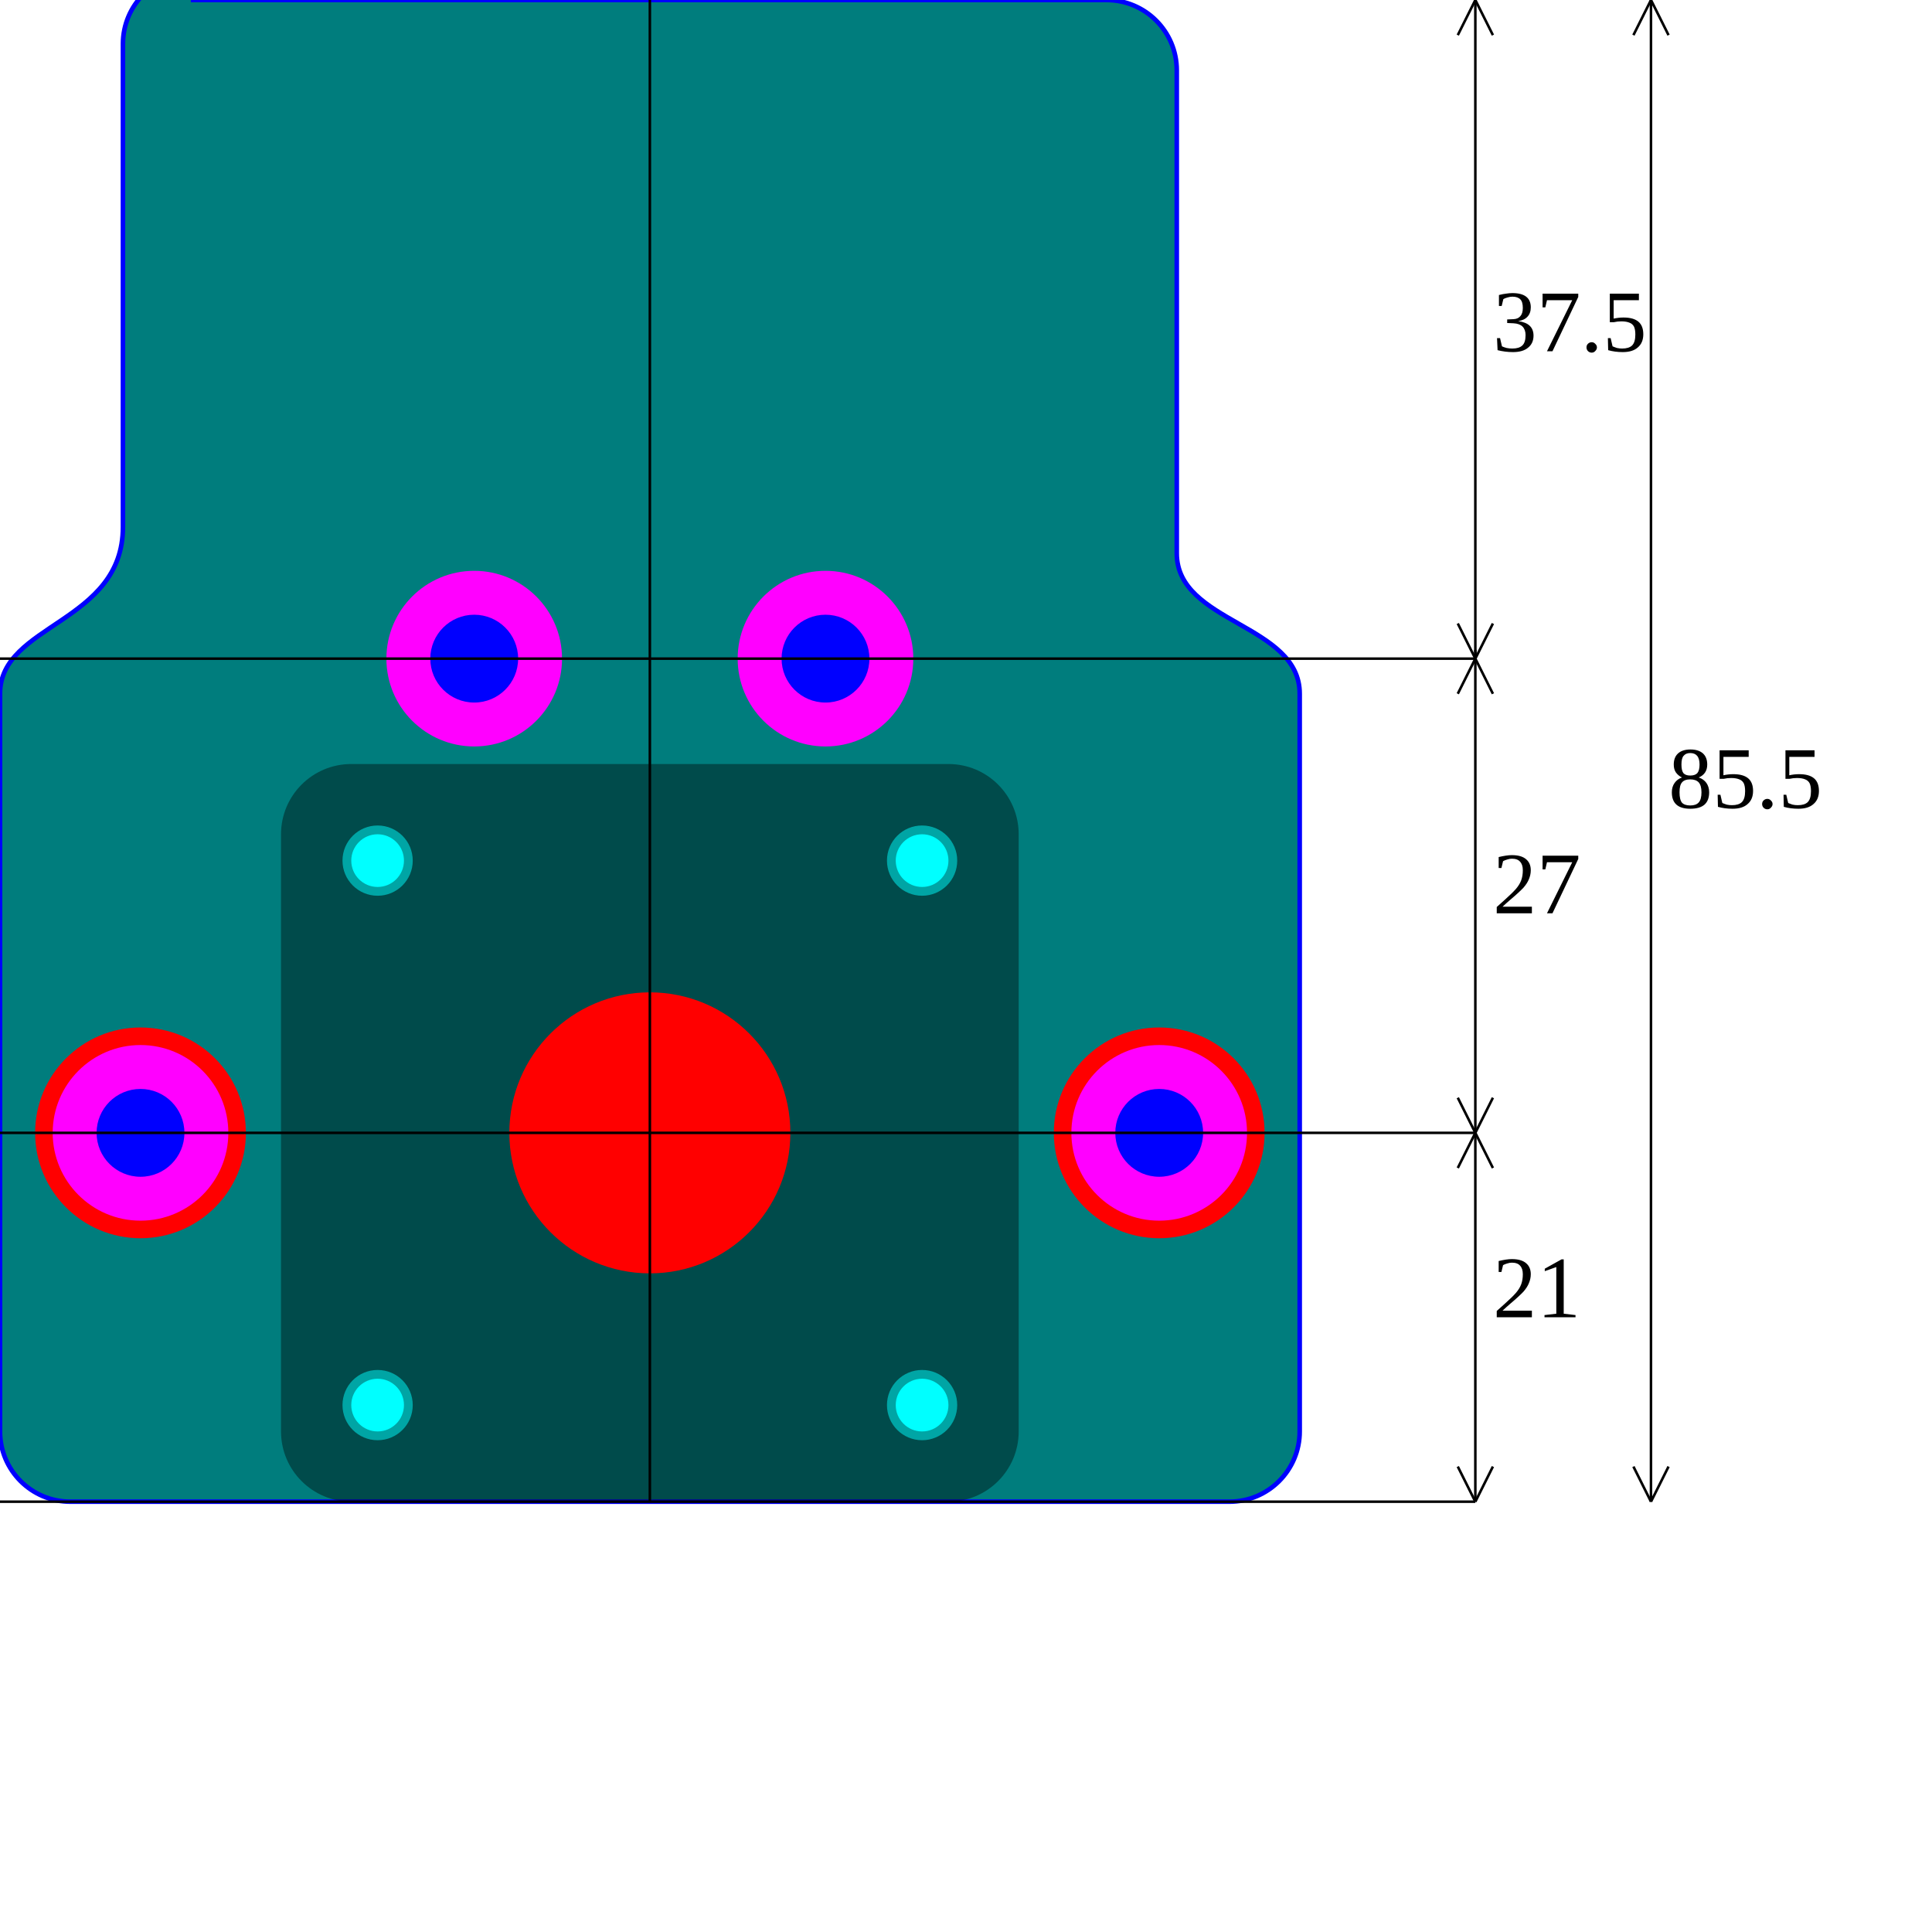
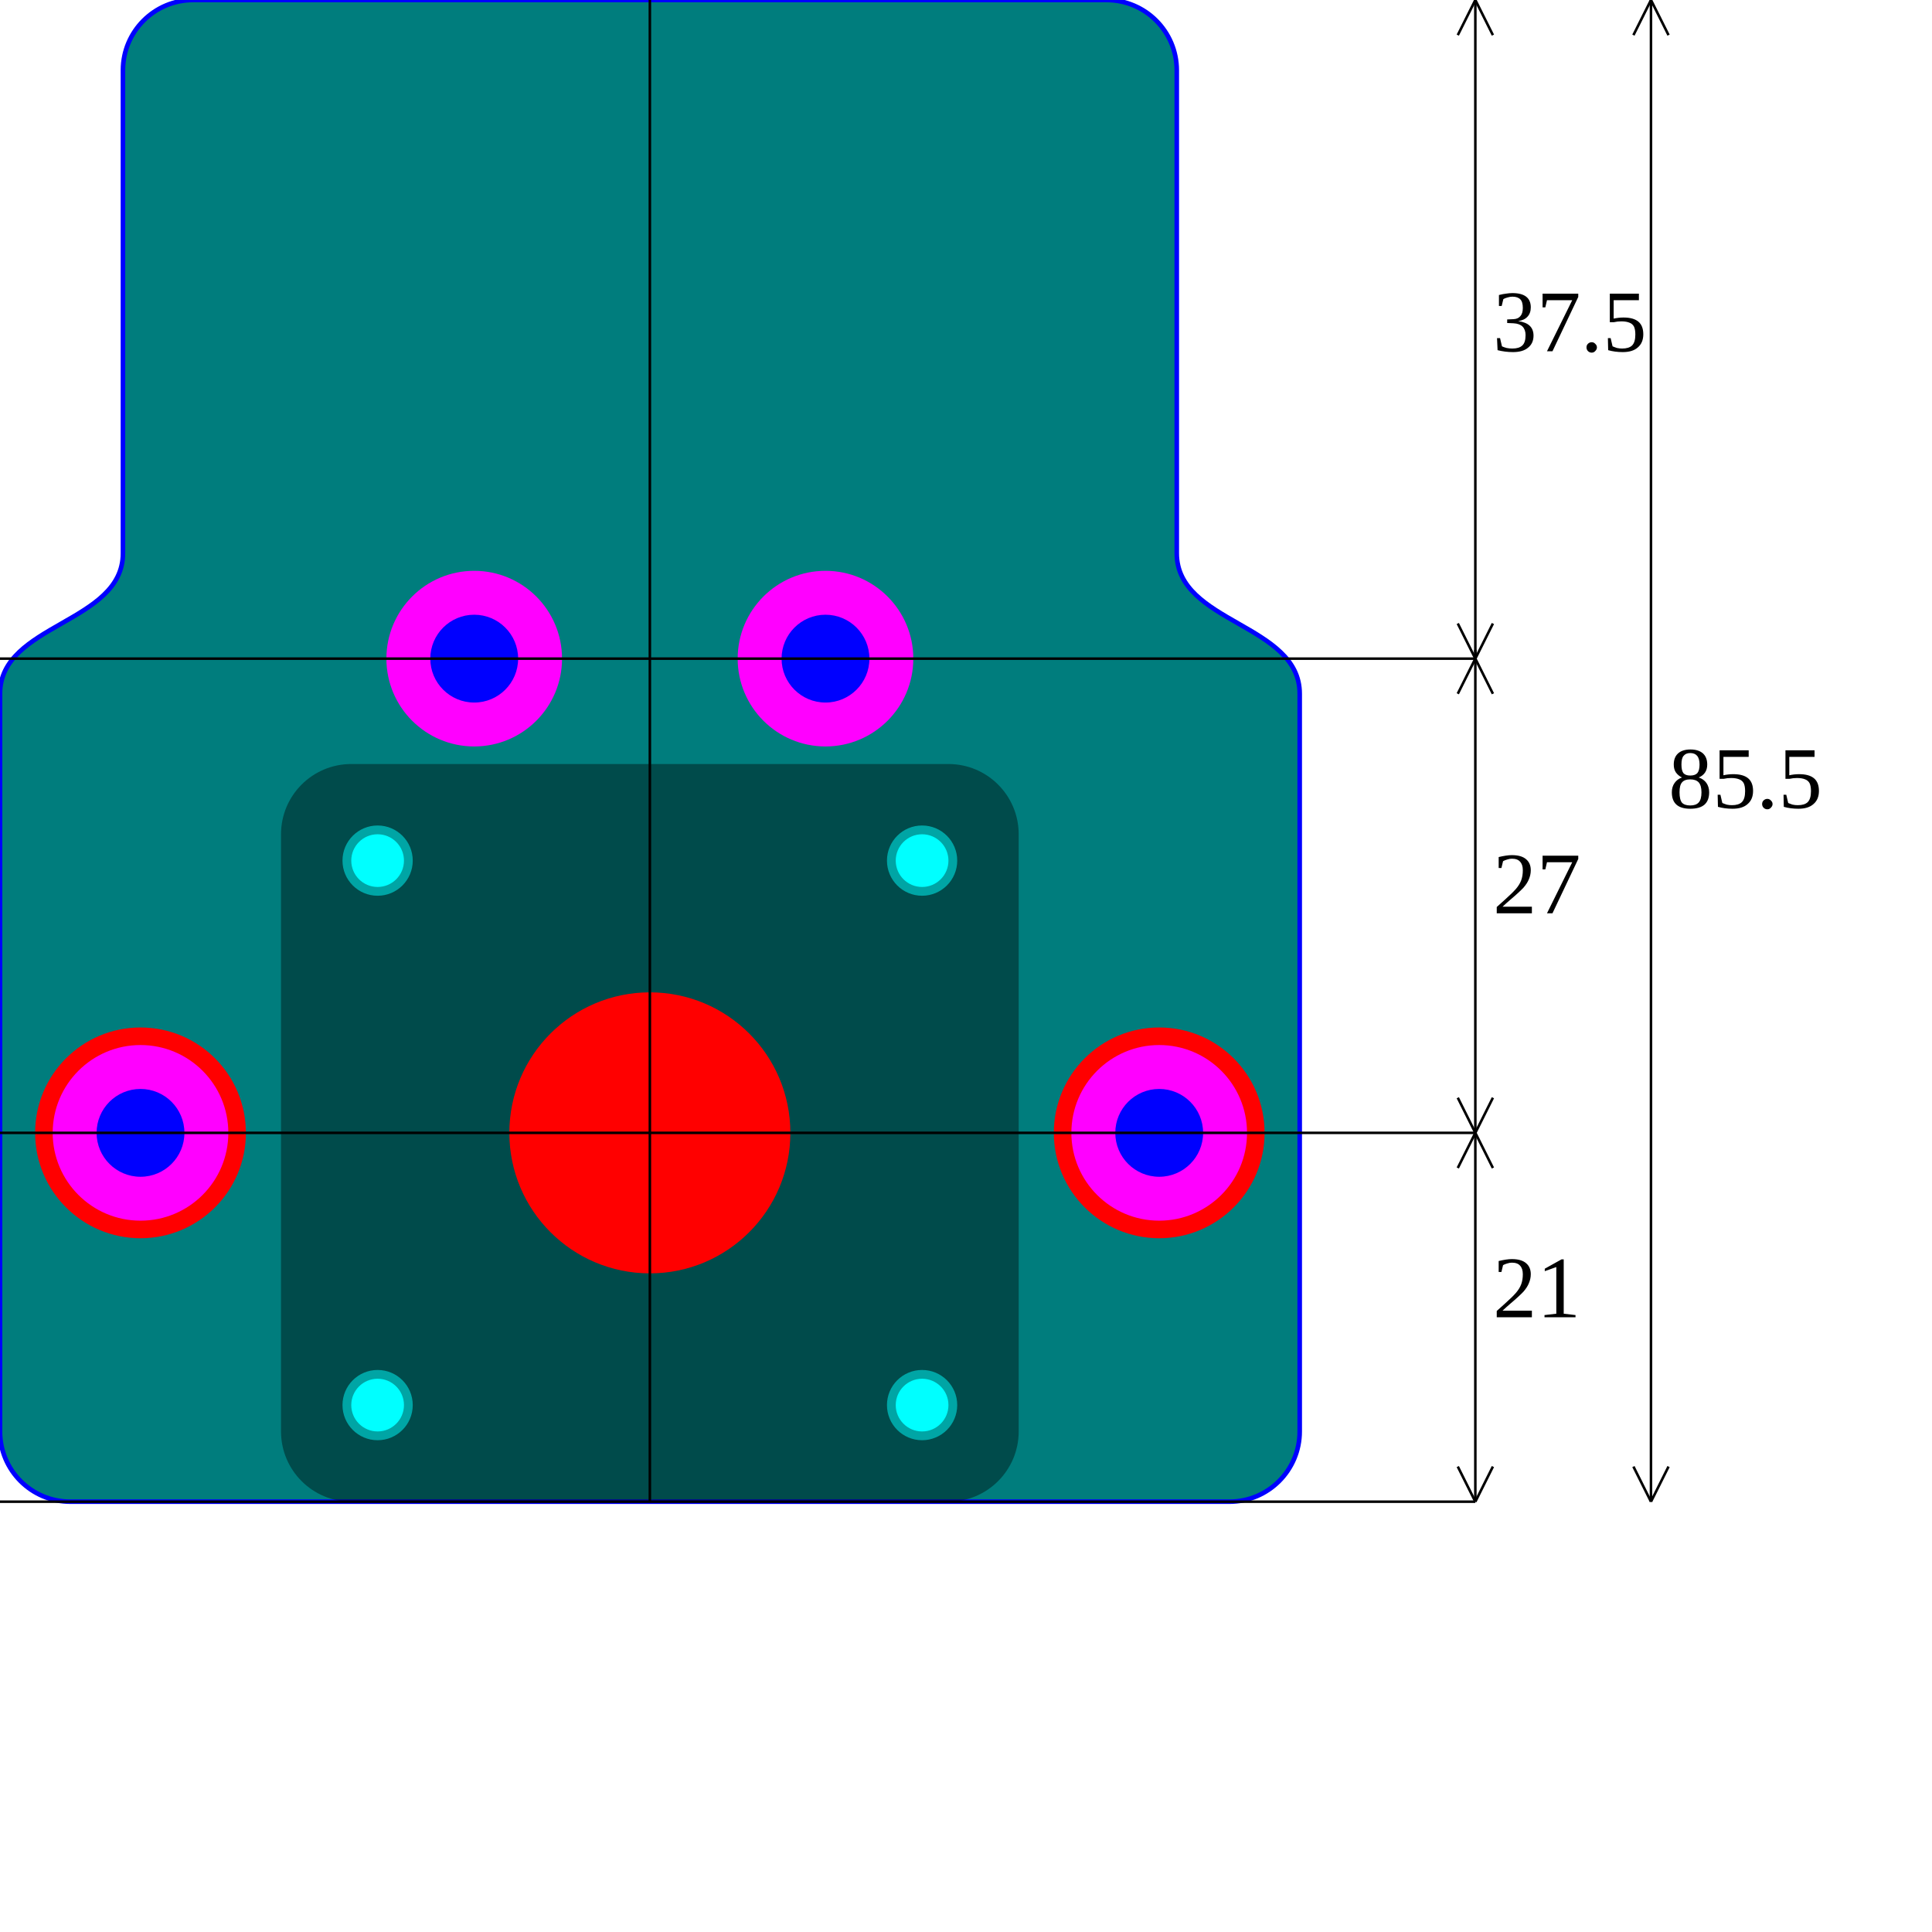
- <svg xmlns="http://www.w3.org/2000/svg" width="110mm" height="110mm" viewBox="0 0 110 110" version="1.1" id="horozontal-sides">
+ <svg xmlns="http://www.w3.org/2000/svg" width="110mm" height="110mm" viewBox="0 0 110 110" version="1.1" id="horizontal-sides">
  <defs id="defs">
    <circle id="h_screw_central_hole" style="font-variation-settings:normal;vector-effect:none;fill:#ff0000;fill-opacity:1;fill-rule:evenodd;stroke-width:0.353;stroke-linecap:butt;stroke-linejoin:miter;stroke-miterlimit:4;stroke-dasharray:none;stroke-dashoffset:0;stroke-opacity:1;stop-color:#000000" cx="0" cy="0" r="8" />
    <circle id="spacer_hole" style="font-variation-settings:normal;vector-effect:none;fill:#ff0000;fill-opacity:1;fill-rule:evenodd;stroke-width:0.212;stroke-linecap:butt;stroke-linejoin:miter;stroke-miterlimit:4;stroke-dasharray:none;stroke-dashoffset:0;stroke-opacity:1;stop-color:#000000" cx="0" cy="0" r="6" />
    <circle id="spacer_screw_5.0mm" style="font-variation-settings:normal;vector-effect:none;fill:#0000ff;fill-opacity:1;fill-rule:evenodd;stroke-width:0.314;stroke-linecap:butt;stroke-linejoin:miter;stroke-miterlimit:4;stroke-dasharray:none;stroke-dashoffset:0;stroke-opacity:1;stop-color:#000000" cx="0" cy="0" r="2.5" />
    <circle id="spacer_screw_hole_10.0mm" style="font-variation-settings:normal;vector-effect:none;fill:#ff00ff;fill-opacity:1;fill-rule:evenodd;stroke-width:0.314;stroke-linecap:butt;stroke-linejoin:miter;stroke-miterlimit:4;stroke-dasharray:none;stroke-dashoffset:0;stroke-opacity:1;stop-color:#000000" cx="0" cy="0" r="5.0" />
    <circle id="motor_screw_3.0mm" style="font-variation-settings:normal;vector-effect:none;fill:#00ffff;fill-opacity:1;fill-rule:evenodd;stroke-width:0.314;stroke-linecap:butt;stroke-linejoin:miter;stroke-miterlimit:4;stroke-dasharray:none;stroke-dashoffset:0;stroke-opacity:1;stop-color:#000000" cx="0" cy="0" r="1.5" />
    <circle id="motor_screw_hole_4.0mm" style="opacity:0.5;font-variation-settings:normal;vector-effect:none;fill:#00ffff;fill-opacity:1;fill-rule:evenodd;stroke-width:0.314;stroke-linecap:butt;stroke-linejoin:miter;stroke-miterlimit:4;stroke-dasharray:none;stroke-dashoffset:0;stroke-opacity:1;stop-color:#000000" cx="0" cy="0" r="2.0" />
    <rect id="plate_1" x="0" y="0" rx="4" ry="4" width="74" height="84" style="fill:rgb(123,125,125);opacity:0.5;stroke-width:0;stroke:rgb(0,0,0)" />
    <rect id="plate_2" x="7" y="0" rx="4" ry="4" width="60" height="34" style="fill:rgb(100,100,100);opacity:0.5;stroke-width:0;stroke:rgb(0,0,0)" />
    <path id="arrow_up" style="fill:none; stroke:#000000;stroke-width:0.144px;stroke-opacity:1" d="M 0 0 l 1 2  m -1 -2 l -1 2" />
    <path id="arrow_dw" style="fill:none; stroke:#000000;stroke-width:0.144px;stroke-opacity:1" d="M 0 0 l 1 -2 m -1 2  l -1 -2" />
  </defs>
  <g id="main">
-     <path id="contour" style="fill:rgb(0,125,125);stroke:#0000ff;stroke-width:0.261px;stroke-linecap:butt;stroke-linejoin:miter;stroke-opacity:1" d="M 11,0          h 52         a 4,4 0 0 1 4,4    v 27.5         C 67 35.5 74 35.5  74 39.5  v 42       a 4,4 0 0 1 -4,4   h -66       a 4,4 0 0 1 -4,-4  v -42       C 0 35.5 7 35.5  7 30  v -27.5       a 4,4 0 0 1 4,-4   z" />
+     <path id="contour" style="fill:rgb(0,125,125);stroke:#0000ff;stroke-width:0.261px;stroke-linecap:butt;stroke-linejoin:miter;stroke-opacity:1" d="M 11,0          h 52         a 4,4 0 0 1 4,4             v 27.5         C 67 35.5 74 35.5  74 39.5  v 42       a 4,4 0 0 1 -4,4   h -66       a 4,4 0 0 1 -4,-4           v -42       C 0 35.5 7 35.5  7 31.5     v -27.5       a 4,4 0 0 1 4,-4   z" />
    <g id="g_motor_base" transform="translate(16 43.5)">
      <rect id="motor_base" rx="4" ry="4" width="42" height="42" style="fill:rgb(0,0,0);opacity:0.4;stroke-width:0;stroke:rgb(0,0,0)" />
      <g id="motor_center" transform="translate(21 21)">
        <use href="#motor_screw_3.0mm" transform="translate(15.5 15.5)" id="motor_screw_3.0mm_NW" />
        <use href="#motor_screw_3.0mm" transform="translate(15.5 -15.5)" id="motor_screw_3.0mm_NE" />
-         <use href="#motor_screw_3.0mm" transform="translate(-15.5 -15.5)" id="motor_screw_3.0mm_NW" />
-         <use href="#motor_screw_3.0mm" transform="translate(-15.5 15.5)" id="motor_screw_3.0mm_NE" />
+         <use href="#motor_screw_3.0mm" transform="translate(-15.5 -15.5)" id="motor_screw_3.0mm_SE" />
+         <use href="#motor_screw_3.0mm" transform="translate(-15.5 15.5)" id="motor_screw_3.0mm_SW" />
        <use href="#motor_screw_hole_4.0mm" transform="translate(15.5 15.5)" id="motor_screw_hole_4.0mm_NW" />
        <use href="#motor_screw_hole_4.0mm" transform="translate(15.5 -15.5)" id="motor_screw_hole_4.0mm_NE" />
-         <use href="#motor_screw_hole_4.0mm" transform="translate(-15.5 -15.5)" id="motor_screw_hole_4.0mm_NW" />
-         <use href="#motor_screw_hole_4.0mm" transform="translate(-15.5 15.5)" id="motor_screw_hole_4.0mm_NE" />
+         <use href="#motor_screw_hole_4.0mm" transform="translate(-15.5 -15.5)" id="motor_screw_hole_4.0mm_SE" />
+         <use href="#motor_screw_hole_4.0mm" transform="translate(-15.5 15.5)" id="motor_screw_hole_4.0mm_SW" />
      </g>
    </g>
    <use href="#h_screw_central_hole" x="37" y="64.5" id="screw_central_hole" />
    <use href="#spacer_hole" transform="translate(8  64.5)" id="spacer_hole_L" />
    <use href="#spacer_hole" transform="translate(66 64.5)" id="spacer_hole_R" />
-     <use href="#spacer_screw_hole_10.0mm" transform="translate(8  64.5)" id="#spacer_screw_hole_10.0mm_L1" />
-     <use href="#spacer_screw_hole_10.0mm" transform="translate(66 64.5)" id="#spacer_screw_hole_10.0mm_R1" />
+     <use href="#spacer_screw_hole_10.0mm" transform="translate(8  64.5)" id="spacer_screw_hole_10.0mm_L1" />
+     <use href="#spacer_screw_hole_10.0mm" transform="translate(66 64.5)" id="spacer_screw_hole_10.0mm_R1" />
    <use href="#spacer_screw_5.0mm" transform="translate(8  64.5)" id="spacer_screw_5.0mm_L1" />
    <use href="#spacer_screw_5.0mm" transform="translate(66 64.5)" id="spacer_screw_5.0mm_R1" />
-     <use href="#spacer_screw_hole_10.0mm" transform="translate(27  37.5)" id="#spacer_screw_hole_10.0mm_L2" />
-     <use href="#spacer_screw_hole_10.0mm" transform="translate(47  37.5)" id="#spacer_screw_hole_10.0mm_R2" />
+     <use href="#spacer_screw_hole_10.0mm" transform="translate(27  37.5)" id="spacer_screw_hole_10.0mm_L2" />
+     <use href="#spacer_screw_hole_10.0mm" transform="translate(47  37.5)" id="spacer_screw_hole_10.0mm_R2" />
    <use href="#spacer_screw_5.0mm" transform="translate(27 37.5)" id="spacer_screw_5.0mm_L2" />
    <use href="#spacer_screw_5.0mm" transform="translate(47 37.5)" id="spacer_screw_5.0mm_R2" />
    <path id="line_h_36" style="stroke:#000000;stroke-width:0.144px;stroke-opacity:1" d="M 0,37.5  84,37.5" />
    <path id="line_h_63" style="stroke:#000000;stroke-width:0.144px;stroke-opacity:1" d="M 0,64.5  84,64.5" />
    <path id="line_h_84" style="stroke:#000000;stroke-width:0.144px;stroke-opacity:1" d="M 0,85.5  84,85.5" />
    <path id="line_v_37" style="stroke:#000000;stroke-width:0.144px;stroke-opacity:1" d="M 37,0  37,85.5" />
    <path id="arrow_v_dist36" style="fill:none; stroke:#000000;stroke-width:0.144px;stroke-opacity:1" d="M 84,0  L 84,37.5" />
    <use href="#arrow_up" transform="translate(84 0)" />
    <use href="#arrow_dw" transform="translate(84 37.5)" />
    <text x="85" y="20" xml:space="preserve" style="font-size:5px">37.5</text>
    <path id="arrowe_v_dist36" style="fill:none; stroke:#000000;stroke-width:0.144px;stroke-opacity:1" d="M 84,37  L 84,64.5" />
    <use href="#arrow_up" transform="translate(84 37.5)" />
    <use href="#arrow_dw" transform="translate(84 64.5)" />
    <text x="85" y="52" xml:space="preserve" style="font-size:5px">27</text>
    <path id="arrowe_v_dist21" style="fill:none; stroke:#000000;stroke-width:0.144px;stroke-opacity:1" d="M 84,64.5  L 84,85.5" />
    <use href="#arrow_up" transform="translate(84 64.5)" />
    <use href="#arrow_dw" transform="translate(84 85.5)" />
    <text x="85" y="75" xml:space="preserve" style="font-size:5px">21</text>
    <path id="arrowe_v_dist84" style="fill:none; stroke:#000000;stroke-width:0.144px;stroke-opacity:1" d="M 94,0  L 94,85.5" />
    <use href="#arrow_up" transform="translate(94 0)" />
    <use href="#arrow_dw" transform="translate(94 85.5)" />
    <text x="95" y="46" xml:space="preserve" style="font-size:5px">85.5</text>
  </g>
</svg>
